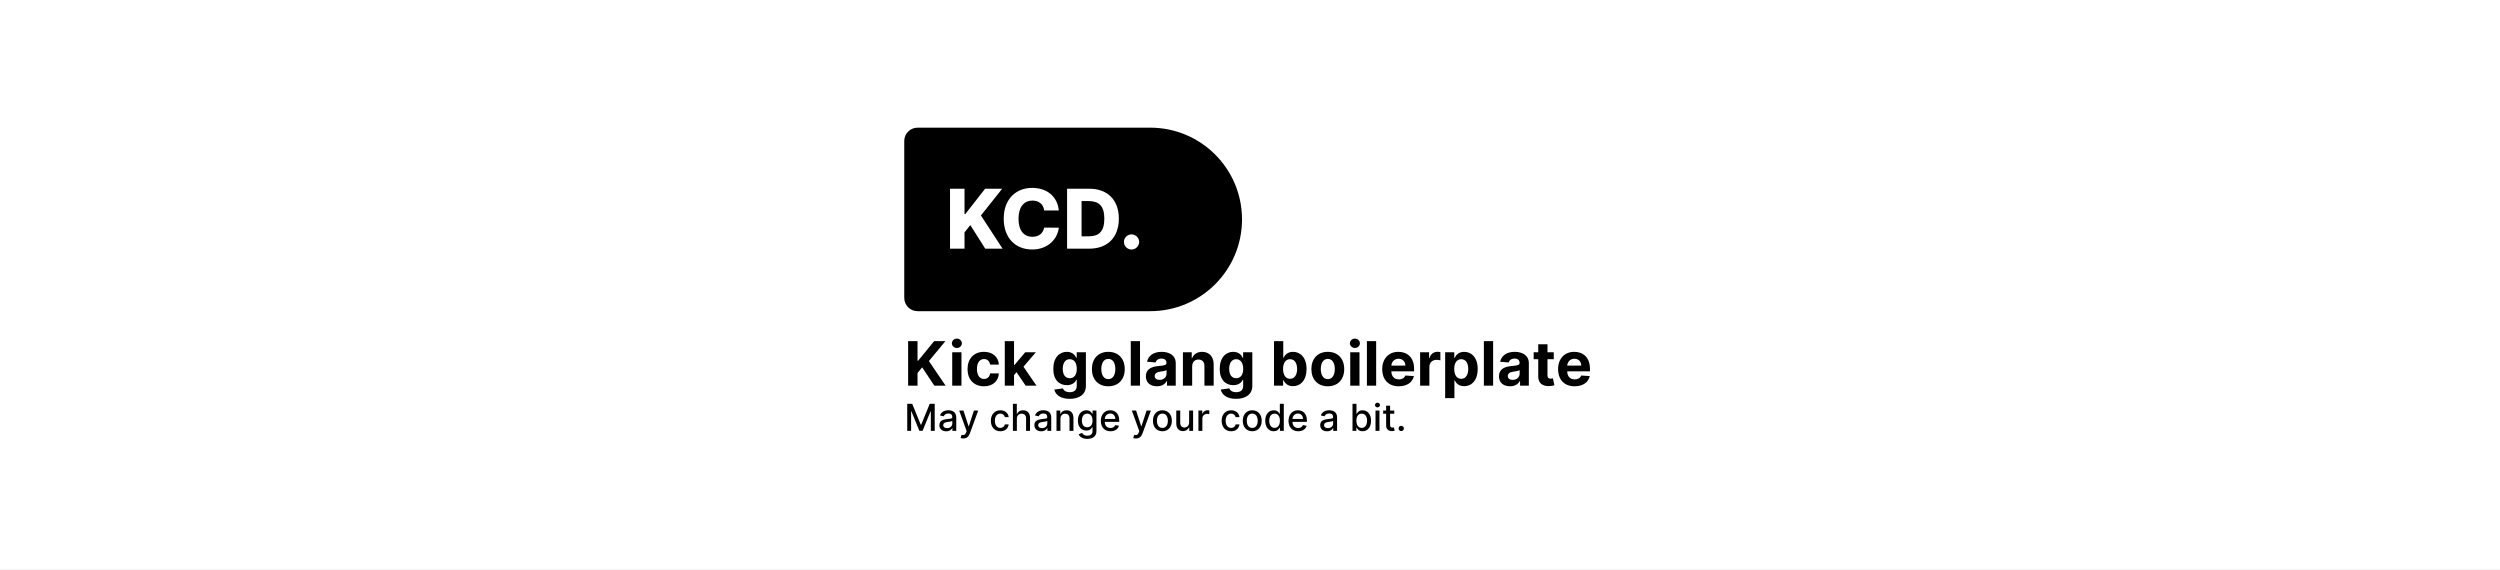
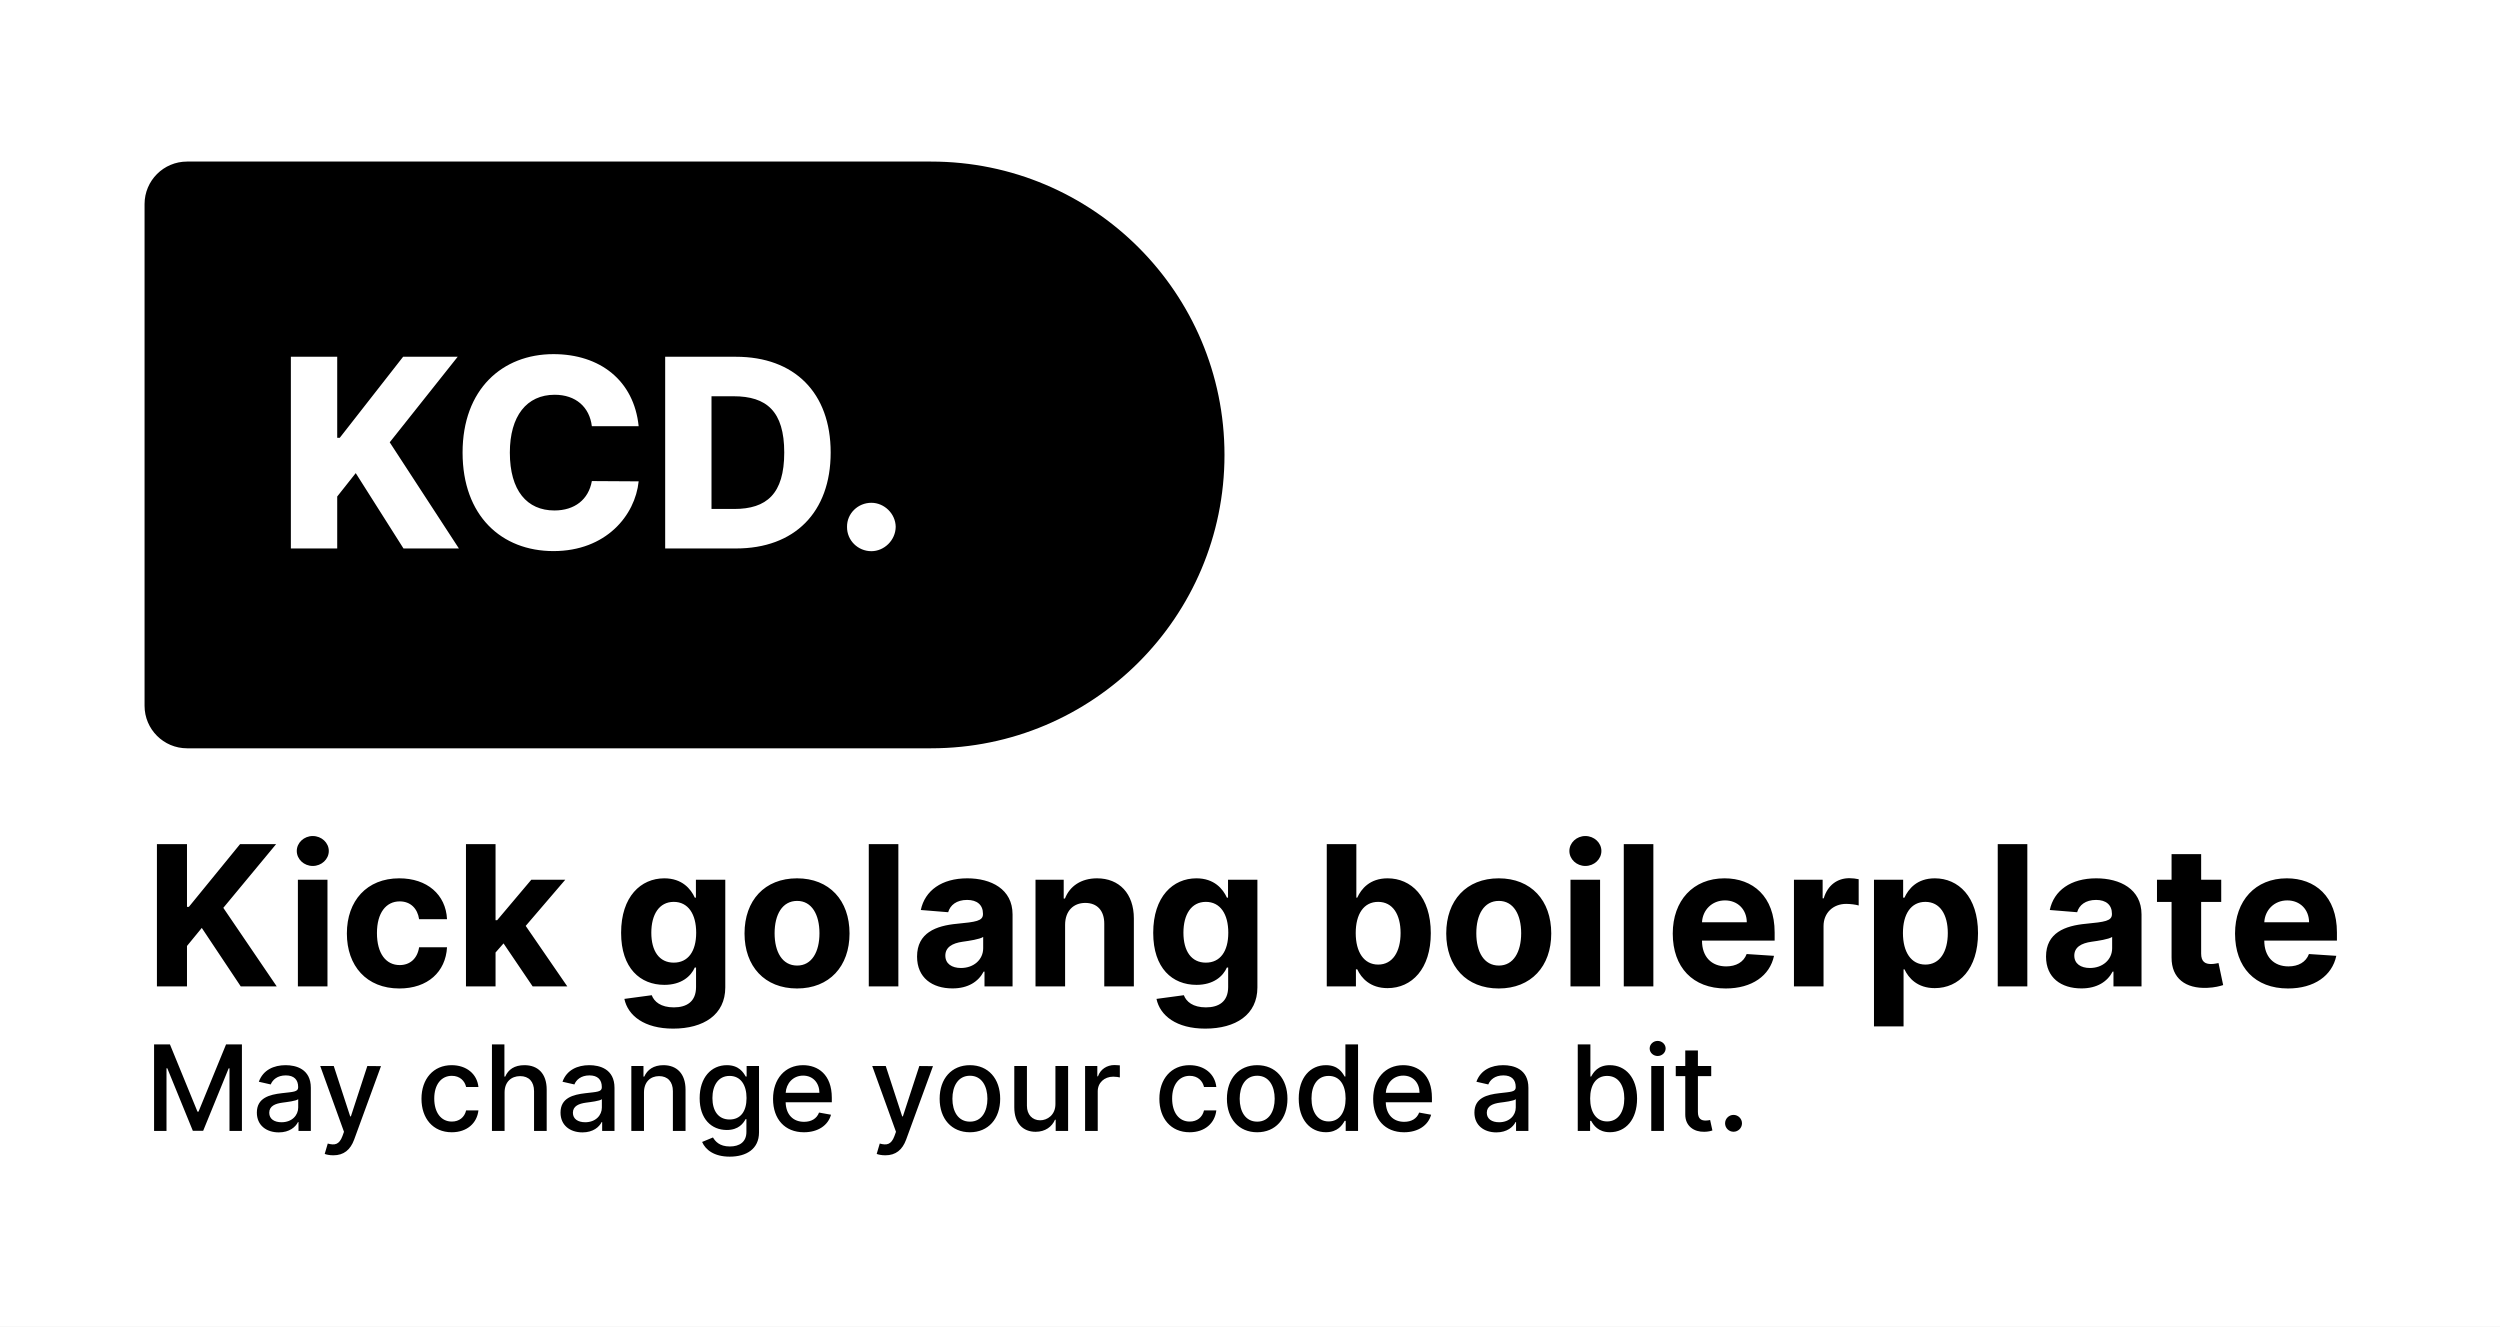
- <svg xmlns="http://www.w3.org/2000/svg" width="940" height="214" viewBox="0 0 940 214" fill="none">
-   <rect width="940" height="214" fill="white" />
-   <path d="M340 53C340 50.239 342.239 48 345 48H432.5C451.554 48 467 63.446 467 82.5V82.5C467 101.554 451.554 117 432.5 117H345C342.239 117 340 114.761 340 112V53Z" fill="black" />
-   <path d="M357.206 93.5H362.656V87.39L364.835 84.638L370.45 93.5H376.967L368.831 81.016L376.824 70.954H370.406L362.953 80.488H362.656V70.954H357.206V93.5ZM398.106 79.123C397.555 73.729 393.537 70.646 388.088 70.646C382.077 70.646 377.399 74.775 377.399 82.227C377.399 89.647 381.967 93.808 388.088 93.808C394.275 93.808 397.698 89.603 398.106 85.607L392.601 85.574C392.216 87.743 390.587 89.031 388.198 89.031C384.984 89.031 382.958 86.708 382.958 82.227C382.958 77.923 384.94 75.424 388.231 75.424C390.708 75.424 392.326 76.866 392.601 79.123H398.106ZM409.557 93.5C416.427 93.5 420.687 89.262 420.687 82.216C420.687 75.182 416.427 70.954 409.546 70.954H401.224V93.5H409.557ZM406.673 88.854V75.6H409.271C413.146 75.6 415.227 77.362 415.227 82.216C415.227 87.093 413.146 88.854 409.348 88.854H406.673ZM425.473 93.819C426.981 93.819 428.313 92.542 428.335 90.957C428.313 89.394 426.981 88.128 425.473 88.128C423.888 88.128 422.589 89.394 422.611 90.957C422.589 92.542 423.888 93.819 425.473 93.819Z" fill="white" />
-   <path d="M341.454 145H344.99V140.246L346.73 138.123L351.312 145H355.543L349.262 135.762L355.469 128.273H351.23L345.211 135.648H344.99V128.273H341.454V145ZM358.032 145H361.511V132.455H358.032V145ZM359.78 130.837C360.817 130.837 361.667 130.045 361.667 129.073C361.667 128.109 360.817 127.317 359.78 127.317C358.751 127.317 357.901 128.109 357.901 129.073C357.901 130.045 358.751 130.837 359.78 130.837ZM369.967 145.245C373.308 145.245 375.407 143.285 375.57 140.402H372.287C372.082 141.741 371.2 142.493 370.008 142.493C368.382 142.493 367.329 141.129 367.329 138.727C367.329 136.359 368.391 135.003 370.008 135.003C371.282 135.003 372.099 135.844 372.287 137.094H375.57C375.423 134.194 373.226 132.291 369.951 132.291C366.145 132.291 363.792 134.929 363.792 138.776C363.792 142.591 366.104 145.245 369.967 145.245ZM377.798 145H381.277V141.014L382.216 139.944L385.639 145H389.714L384.822 137.886L389.477 132.455H385.483L381.465 137.216H381.277V128.273H377.798V145ZM402.16 149.966C405.745 149.966 408.294 148.332 408.294 145.123V132.455H404.839V134.562H404.708C404.242 133.541 403.221 132.291 401.122 132.291C398.37 132.291 396.042 134.431 396.042 138.703C396.042 142.876 398.305 144.82 401.131 144.82C403.132 144.82 404.251 143.816 404.708 142.778H404.855V145.074C404.855 146.797 403.752 147.467 402.241 147.467C400.706 147.467 399.93 146.797 399.644 146.037L396.426 146.47C396.843 148.447 398.778 149.966 402.16 149.966ZM402.233 142.207C400.526 142.207 399.595 140.851 399.595 138.686C399.595 136.555 400.51 135.06 402.233 135.06C403.924 135.06 404.871 136.489 404.871 138.686C404.871 140.9 403.907 142.207 402.233 142.207ZM416.731 145.245C420.537 145.245 422.905 142.64 422.905 138.776C422.905 134.888 420.537 132.291 416.731 132.291C412.925 132.291 410.556 134.888 410.556 138.776C410.556 142.64 412.925 145.245 416.731 145.245ZM416.747 142.55C414.991 142.55 414.093 140.941 414.093 138.752C414.093 136.563 414.991 134.946 416.747 134.946C418.47 134.946 419.369 136.563 419.369 138.752C419.369 140.941 418.47 142.55 416.747 142.55ZM428.647 128.273H425.168V145H428.647V128.273ZM435.012 145.237C436.866 145.237 438.066 144.428 438.679 143.26H438.777V145H442.077V136.538C442.077 133.549 439.545 132.291 436.752 132.291C433.746 132.291 431.769 133.729 431.287 136.016L434.505 136.277C434.742 135.444 435.486 134.831 436.735 134.831C437.919 134.831 438.597 135.428 438.597 136.457V136.506C438.597 137.314 437.74 137.42 435.559 137.633C433.076 137.862 430.846 138.695 430.846 141.496C430.846 143.979 432.619 145.237 435.012 145.237ZM436.008 142.836C434.938 142.836 434.171 142.337 434.171 141.382C434.171 140.402 434.979 139.92 436.204 139.748C436.964 139.642 438.205 139.462 438.622 139.185V140.516C438.622 141.831 437.536 142.836 436.008 142.836ZM448.256 137.747C448.264 136.13 449.228 135.183 450.632 135.183C452.029 135.183 452.87 136.097 452.862 137.633V145H456.342V137.012C456.342 134.088 454.626 132.291 452.013 132.291C450.15 132.291 448.803 133.206 448.239 134.668H448.092V132.455H444.776V145H448.256V137.747ZM464.736 149.966C468.321 149.966 470.87 148.332 470.87 145.123V132.455H467.415V134.562H467.284C466.819 133.541 465.798 132.291 463.699 132.291C460.946 132.291 458.618 134.431 458.618 138.703C458.618 142.876 460.881 144.82 463.707 144.82C465.708 144.82 466.827 143.816 467.284 142.778H467.431V145.074C467.431 146.797 466.328 147.467 464.817 147.467C463.282 147.467 462.506 146.797 462.22 146.037L459.002 146.47C459.419 148.447 461.354 149.966 464.736 149.966ZM464.809 142.207C463.102 142.207 462.171 140.851 462.171 138.686C462.171 136.555 463.086 135.06 464.809 135.06C466.5 135.06 467.447 136.489 467.447 138.686C467.447 140.9 466.484 142.207 464.809 142.207ZM479.027 145H482.457V142.991H482.613C483.095 144.036 484.148 145.204 486.174 145.204C489.032 145.204 491.262 142.942 491.262 138.744C491.262 134.431 488.934 132.291 486.182 132.291C484.083 132.291 483.078 133.541 482.613 134.562H482.506V128.273H479.027V145ZM482.433 138.727C482.433 136.489 483.38 135.06 485.071 135.06C486.794 135.06 487.709 136.555 487.709 138.727C487.709 140.916 486.778 142.435 485.071 142.435C483.397 142.435 482.433 140.965 482.433 138.727ZM499.252 145.245C503.058 145.245 505.427 142.64 505.427 138.776C505.427 134.888 503.058 132.291 499.252 132.291C495.446 132.291 493.077 134.888 493.077 138.776C493.077 142.64 495.446 145.245 499.252 145.245ZM499.268 142.55C497.512 142.55 496.614 140.941 496.614 138.752C496.614 136.563 497.512 134.946 499.268 134.946C500.992 134.946 501.89 136.563 501.89 138.752C501.89 140.941 500.992 142.55 499.268 142.55ZM507.689 145H511.169V132.455H507.689V145ZM509.437 130.837C510.474 130.837 511.324 130.045 511.324 129.073C511.324 128.109 510.474 127.317 509.437 127.317C508.408 127.317 507.559 128.109 507.559 129.073C507.559 130.045 508.408 130.837 509.437 130.837ZM517.435 128.273H513.956V145H517.435V128.273ZM525.94 145.245C529.044 145.245 531.134 143.734 531.624 141.406L528.406 141.194C528.055 142.15 527.157 142.648 525.997 142.648C524.257 142.648 523.155 141.496 523.155 139.626V139.618H531.698V138.662C531.698 134.398 529.117 132.291 525.801 132.291C522.109 132.291 519.716 134.913 519.716 138.784C519.716 142.762 522.077 145.245 525.94 145.245ZM523.155 137.461C523.228 136.032 524.314 134.888 525.858 134.888C527.369 134.888 528.415 135.967 528.423 137.461H523.155ZM533.969 145H537.448V137.902C537.448 136.359 538.575 135.297 540.111 135.297C540.593 135.297 541.254 135.379 541.581 135.485V132.397C541.27 132.324 540.838 132.275 540.486 132.275C539.081 132.275 537.93 133.092 537.472 134.643H537.342V132.455H533.969V145ZM543.38 149.705H546.859V142.991H546.965C547.447 144.036 548.501 145.204 550.526 145.204C553.385 145.204 555.615 142.942 555.615 138.744C555.615 134.431 553.287 132.291 550.535 132.291C548.435 132.291 547.431 133.541 546.965 134.562H546.81V132.455H543.38V149.705ZM546.786 138.727C546.786 136.489 547.733 135.06 549.424 135.06C551.147 135.06 552.062 136.555 552.062 138.727C552.062 140.916 551.131 142.435 549.424 142.435C547.749 142.435 546.786 140.965 546.786 138.727ZM561.414 128.273H557.934V145H561.414V128.273ZM567.778 145.237C569.632 145.237 570.833 144.428 571.446 143.26H571.544V145H574.843V136.538C574.843 133.549 572.311 132.291 569.518 132.291C566.512 132.291 564.536 133.729 564.054 136.016L567.272 136.277C567.509 135.444 568.252 134.831 569.502 134.831C570.686 134.831 571.364 135.428 571.364 136.457V136.506C571.364 137.314 570.506 137.42 568.326 137.633C565.843 137.862 563.613 138.695 563.613 141.496C563.613 143.979 565.385 145.237 567.778 145.237ZM568.775 142.836C567.705 142.836 566.937 142.337 566.937 141.382C566.937 140.402 567.746 139.92 568.971 139.748C569.73 139.642 570.972 139.462 571.388 139.185V140.516C571.388 141.831 570.302 142.836 568.775 142.836ZM584.216 132.455H581.855V129.449H578.376V132.455H576.661V135.068H578.376V141.602C578.36 144.061 580.034 145.278 582.558 145.172C583.456 145.139 584.093 144.959 584.444 144.845L583.897 142.256C583.726 142.288 583.358 142.37 583.031 142.37C582.337 142.37 581.855 142.109 581.855 141.145V135.068H584.216V132.455ZM592.065 145.245C595.169 145.245 597.259 143.734 597.749 141.406L594.531 141.194C594.18 142.15 593.282 142.648 592.122 142.648C590.382 142.648 589.28 141.496 589.28 139.626V139.618H597.823V138.662C597.823 134.398 595.242 132.291 591.926 132.291C588.234 132.291 585.841 134.913 585.841 138.784C585.841 142.762 588.202 145.245 592.065 145.245ZM589.28 137.461C589.353 136.032 590.439 134.888 591.983 134.888C593.494 134.888 594.54 135.967 594.548 137.461H589.28ZM341.119 151.818V162H342.58V154.627H342.675L345.678 161.985H346.891L349.893 154.632H349.988V162H351.45V151.818H349.585L346.344 159.733H346.224L342.983 151.818H341.119ZM355.786 162.169C357.049 162.169 357.76 161.528 358.043 160.956H358.103V162H359.555V156.929C359.555 154.707 357.805 154.264 356.591 154.264C355.209 154.264 353.937 154.821 353.439 156.213L354.836 156.531C355.055 155.989 355.612 155.467 356.611 155.467C357.571 155.467 358.063 155.969 358.063 156.835V156.869C358.063 157.411 357.506 157.401 356.134 157.56C354.687 157.729 353.206 158.107 353.206 159.842C353.206 161.344 354.334 162.169 355.786 162.169ZM356.109 160.976C355.269 160.976 354.662 160.598 354.662 159.862C354.662 159.067 355.368 158.783 356.229 158.669C356.711 158.604 357.854 158.475 358.068 158.261V159.246C358.068 160.151 357.347 160.976 356.109 160.976ZM362.201 164.864C363.429 164.864 364.204 164.222 364.647 163.019L367.804 154.379L366.198 154.364L364.264 160.29H364.184L362.25 154.364H360.659L363.453 162.099L363.27 162.607C362.892 163.621 362.36 163.705 361.544 163.482L361.186 164.7C361.365 164.779 361.753 164.864 362.201 164.864ZM376.126 162.154C377.931 162.154 379.099 161.07 379.263 159.584H377.816C377.627 160.409 376.986 160.896 376.136 160.896C374.878 160.896 374.068 159.847 374.068 158.182C374.068 156.546 374.893 155.517 376.136 155.517C377.081 155.517 377.657 156.114 377.816 156.83H379.263C379.104 155.288 377.846 154.264 376.111 154.264C373.958 154.264 372.566 155.885 372.566 158.217C372.566 160.518 373.909 162.154 376.126 162.154ZM382.339 157.466C382.339 156.248 383.11 155.552 384.169 155.552C385.193 155.552 385.805 156.203 385.805 157.322V162H387.291V157.143C387.291 155.239 386.247 154.264 384.676 154.264C383.488 154.264 382.772 154.781 382.414 155.607H382.319V151.818H380.853V162H382.339V157.466ZM391.497 162.169C392.76 162.169 393.471 161.528 393.754 160.956H393.814V162H395.265V156.929C395.265 154.707 393.515 154.264 392.302 154.264C390.92 154.264 389.648 154.821 389.15 156.213L390.547 156.531C390.766 155.989 391.323 155.467 392.322 155.467C393.282 155.467 393.774 155.969 393.774 156.835V156.869C393.774 157.411 393.217 157.401 391.845 157.56C390.398 157.729 388.917 158.107 388.917 159.842C388.917 161.344 390.045 162.169 391.497 162.169ZM391.82 160.976C390.98 160.976 390.373 160.598 390.373 159.862C390.373 159.067 391.079 158.783 391.939 158.669C392.422 158.604 393.565 158.475 393.779 158.261V159.246C393.779 160.151 393.058 160.976 391.82 160.976ZM398.732 157.466C398.732 156.248 399.478 155.552 400.512 155.552C401.521 155.552 402.132 156.213 402.132 157.322V162H403.619V157.143C403.619 155.254 402.58 154.264 401.019 154.264C399.87 154.264 399.12 154.796 398.767 155.607H398.672V154.364H397.245V162H398.732V157.466ZM408.814 165.023C410.758 165.023 412.26 164.133 412.26 162.169V154.364H410.803V155.602H410.694C410.43 155.129 409.903 154.264 408.481 154.264C406.637 154.264 405.279 155.721 405.279 158.152C405.279 160.588 406.667 161.886 408.471 161.886C409.873 161.886 410.415 161.095 410.684 160.608H410.778V162.109C410.778 163.308 409.958 163.825 408.829 163.825C407.591 163.825 407.109 163.203 406.846 162.766L405.568 163.293C405.971 164.227 406.99 165.023 408.814 165.023ZM408.799 160.653C407.472 160.653 406.781 159.634 406.781 158.132C406.781 156.665 407.457 155.527 408.799 155.527C410.097 155.527 410.793 156.586 410.793 158.132C410.793 159.708 410.082 160.653 408.799 160.653ZM417.544 162.154C419.21 162.154 420.388 161.334 420.726 160.091L419.319 159.837C419.051 160.558 418.404 160.926 417.559 160.926C416.287 160.926 415.431 160.101 415.392 158.629H420.821V158.102C420.821 155.343 419.17 154.264 417.44 154.264C415.312 154.264 413.91 155.885 413.91 158.232C413.91 160.603 415.292 162.154 417.544 162.154ZM415.397 157.516C415.456 156.432 416.242 155.492 417.45 155.492C418.603 155.492 419.359 156.347 419.364 157.516H415.397ZM427.115 164.864C428.343 164.864 429.118 164.222 429.561 163.019L432.718 154.379L431.112 154.364L429.178 160.29H429.098L427.164 154.364H425.574L428.368 162.099L428.184 162.607C427.806 163.621 427.274 163.705 426.458 163.482L426.1 164.7C426.279 164.779 426.667 164.864 427.115 164.864ZM437.062 162.154C439.214 162.154 440.621 160.578 440.621 158.217C440.621 155.84 439.214 154.264 437.062 154.264C434.909 154.264 433.502 155.84 433.502 158.217C433.502 160.578 434.909 162.154 437.062 162.154ZM437.067 160.906C435.66 160.906 435.003 159.678 435.003 158.212C435.003 156.75 435.66 155.507 437.067 155.507C438.464 155.507 439.12 156.75 439.12 158.212C439.12 159.678 438.464 160.906 437.067 160.906ZM447.118 158.833C447.123 160.131 446.158 160.747 445.323 160.747C444.403 160.747 443.767 160.081 443.767 159.042V154.364H442.281V159.221C442.281 161.115 443.32 162.099 444.786 162.099C445.935 162.099 446.715 161.493 447.068 160.678H447.148V162H448.609V154.364H447.118V158.833ZM450.607 162H452.093V157.337C452.093 156.337 452.864 155.616 453.918 155.616C454.226 155.616 454.574 155.671 454.693 155.706V154.284C454.544 154.264 454.251 154.249 454.062 154.249C453.167 154.249 452.401 154.756 452.123 155.577H452.044V154.364H450.607V162ZM462.901 162.154C464.706 162.154 465.874 161.07 466.039 159.584H464.592C464.403 160.409 463.762 160.896 462.911 160.896C461.654 160.896 460.843 159.847 460.843 158.182C460.843 156.546 461.669 155.517 462.911 155.517C463.856 155.517 464.433 156.114 464.592 156.83H466.039C465.879 155.288 464.622 154.264 462.887 154.264C460.734 154.264 459.342 155.885 459.342 158.217C459.342 160.518 460.684 162.154 462.901 162.154ZM470.845 162.154C472.998 162.154 474.404 160.578 474.404 158.217C474.404 155.84 472.998 154.264 470.845 154.264C468.692 154.264 467.285 155.84 467.285 158.217C467.285 160.578 468.692 162.154 470.845 162.154ZM470.85 160.906C469.443 160.906 468.787 159.678 468.787 158.212C468.787 156.75 469.443 155.507 470.85 155.507C472.247 155.507 472.903 156.75 472.903 158.212C472.903 159.678 472.247 160.906 470.85 160.906ZM478.922 162.149C480.314 162.149 480.861 161.299 481.13 160.812H481.254V162H482.706V151.818H481.219V155.602H481.13C480.861 155.129 480.354 154.264 478.932 154.264C477.088 154.264 475.731 155.721 475.731 158.197C475.731 160.668 477.068 162.149 478.922 162.149ZM479.251 160.881C477.923 160.881 477.232 159.713 477.232 158.182C477.232 156.665 477.908 155.527 479.251 155.527C480.548 155.527 481.244 156.586 481.244 158.182C481.244 159.788 480.533 160.881 479.251 160.881ZM488.119 162.154C489.784 162.154 490.962 161.334 491.3 160.091L489.893 159.837C489.625 160.558 488.979 160.926 488.134 160.926C486.861 160.926 486.006 160.101 485.966 158.629H491.395V158.102C491.395 155.343 489.744 154.264 488.014 154.264C485.886 154.264 484.484 155.885 484.484 158.232C484.484 160.603 485.866 162.154 488.119 162.154ZM485.971 157.516C486.031 156.432 486.816 155.492 488.024 155.492C489.178 155.492 489.933 156.347 489.938 157.516H485.971ZM498.972 162.169C500.234 162.169 500.945 161.528 501.229 160.956H501.288V162H502.74V156.929C502.74 154.707 500.99 154.264 499.777 154.264C498.395 154.264 497.122 154.821 496.625 156.213L498.022 156.531C498.241 155.989 498.798 155.467 499.797 155.467C500.756 155.467 501.249 155.969 501.249 156.835V156.869C501.249 157.411 500.692 157.401 499.32 157.56C497.873 157.729 496.391 158.107 496.391 159.842C496.391 161.344 497.52 162.169 498.972 162.169ZM499.295 160.976C498.455 160.976 497.848 160.598 497.848 159.862C497.848 159.067 498.554 158.783 499.414 158.669C499.896 158.604 501.04 158.475 501.254 158.261V159.246C501.254 160.151 500.533 160.976 499.295 160.976ZM508.544 162H509.996V160.812H510.12C510.389 161.299 510.936 162.149 512.328 162.149C514.177 162.149 515.52 160.668 515.52 158.197C515.52 155.721 514.157 154.264 512.313 154.264C510.896 154.264 510.384 155.129 510.12 155.602H510.031V151.818H508.544V162ZM510.001 158.182C510.001 156.586 510.697 155.527 511.995 155.527C513.342 155.527 514.018 156.665 514.018 158.182C514.018 159.713 513.322 160.881 511.995 160.881C510.717 160.881 510.001 159.788 510.001 158.182ZM517.189 162H518.675V154.364H517.189V162ZM517.939 153.185C518.452 153.185 518.879 152.788 518.879 152.3C518.879 151.813 518.452 151.411 517.939 151.411C517.422 151.411 517 151.813 517 152.3C517 152.788 517.422 153.185 517.939 153.185ZM524.24 154.364H522.674V152.534H521.187V154.364H520.069V155.557H521.187V160.066C521.182 161.453 522.241 162.124 523.414 162.099C523.887 162.094 524.205 162.005 524.379 161.94L524.11 160.712C524.011 160.732 523.827 160.777 523.588 160.777C523.106 160.777 522.674 160.618 522.674 159.758V155.557H524.24V154.364ZM526.863 162.094C527.405 162.094 527.858 161.652 527.858 161.1C527.858 160.558 527.405 160.111 526.863 160.111C526.317 160.111 525.869 160.558 525.869 161.1C525.869 161.652 526.317 162.094 526.863 162.094Z" fill="black" />
+ <svg xmlns="http://www.w3.org/2000/svg" width="294" height="156" viewBox="0 0 294 156" fill="none">
+   <rect width="294" height="156" fill="white" />
+   <path d="M17 24C17 21.239 19.239 19 22 19H109.5C128.554 19 144 34.446 144 53.5V53.5C144 72.554 128.554 88 109.5 88H22C19.239 88 17 85.761 17 83V24Z" fill="black" />
+   <path d="M34.206 64.5H39.656V58.39L41.835 55.638L47.45 64.5H53.967L45.831 52.016L53.824 41.955H47.406L39.953 51.488H39.656V41.955H34.206V64.5ZM75.106 50.123C74.555 44.729 70.537 41.646 65.088 41.646C59.077 41.646 54.399 45.775 54.399 53.227C54.399 60.647 58.967 64.808 65.088 64.808C71.275 64.808 74.698 60.603 75.106 56.607L69.602 56.574C69.216 58.742 67.587 60.031 65.198 60.031C61.984 60.031 59.958 57.708 59.958 53.227C59.958 48.923 61.94 46.424 65.231 46.424C67.708 46.424 69.326 47.866 69.602 50.123H75.106ZM86.557 64.5C93.427 64.5 97.687 60.262 97.687 53.216C97.687 46.182 93.427 41.955 86.546 41.955H78.224V64.5H86.557ZM83.673 59.854V46.6H86.271C90.146 46.6 92.227 48.361 92.227 53.216C92.227 58.093 90.146 59.854 86.348 59.854H83.673ZM102.473 64.819C103.981 64.819 105.313 63.542 105.335 61.957C105.313 60.394 103.981 59.128 102.473 59.128C100.888 59.128 99.589 60.394 99.611 61.957C99.589 63.542 100.888 64.819 102.473 64.819Z" fill="white" />
+   <path d="M18.454 116H21.99V111.246L23.73 109.123L28.312 116H32.543L26.262 106.762L32.469 99.273H28.23L22.211 106.648H21.99V99.273H18.454V116ZM35.032 116H38.511V103.455H35.032V116ZM36.78 101.837C37.817 101.837 38.667 101.045 38.667 100.073C38.667 99.109 37.817 98.317 36.78 98.317C35.751 98.317 34.901 99.109 34.901 100.073C34.901 101.045 35.751 101.837 36.78 101.837ZM46.967 116.245C50.307 116.245 52.407 114.285 52.57 111.402H49.287C49.082 112.741 48.2 113.493 47.008 113.493C45.383 113.493 44.329 112.129 44.329 109.727C44.329 107.359 45.391 106.003 47.008 106.003C48.282 106.003 49.099 106.844 49.287 108.094H52.57C52.423 105.194 50.226 103.291 46.951 103.291C43.145 103.291 40.792 105.929 40.792 109.776C40.792 113.591 43.104 116.245 46.967 116.245ZM54.798 116H58.277V112.014L59.216 110.944L62.639 116H66.714L61.822 108.886L66.477 103.455H62.483L58.465 108.216H58.277V99.273H54.798V116ZM79.16 120.966C82.745 120.966 85.293 119.332 85.293 116.123V103.455H81.839V105.562H81.708C81.242 104.541 80.221 103.291 78.122 103.291C75.37 103.291 73.042 105.431 73.042 109.703C73.042 113.876 75.305 115.82 78.13 115.82C80.132 115.82 81.251 114.816 81.708 113.778H81.855V116.074C81.855 117.797 80.752 118.467 79.241 118.467C77.706 118.467 76.93 117.797 76.644 117.037L73.426 117.47C73.843 119.447 75.778 120.966 79.16 120.966ZM79.233 113.207C77.526 113.207 76.595 111.851 76.595 109.686C76.595 107.555 77.51 106.06 79.233 106.06C80.924 106.06 81.871 107.489 81.871 109.686C81.871 111.9 80.907 113.207 79.233 113.207ZM93.731 116.245C97.537 116.245 99.905 113.64 99.905 109.776C99.905 105.888 97.537 103.291 93.731 103.291C89.924 103.291 87.556 105.888 87.556 109.776C87.556 113.64 89.924 116.245 93.731 116.245ZM93.747 113.55C91.991 113.55 91.093 111.941 91.093 109.752C91.093 107.563 91.991 105.946 93.747 105.946C95.47 105.946 96.369 107.563 96.369 109.752C96.369 111.941 95.47 113.55 93.747 113.55ZM105.647 99.273H102.168V116H105.647V99.273ZM112.012 116.237C113.866 116.237 115.066 115.428 115.679 114.26H115.777V116H119.077V107.538C119.077 104.549 116.545 103.291 113.752 103.291C110.746 103.291 108.769 104.729 108.287 107.016L111.505 107.277C111.742 106.444 112.486 105.831 113.735 105.831C114.919 105.831 115.597 106.428 115.597 107.457V107.506C115.597 108.314 114.74 108.42 112.559 108.633C110.076 108.862 107.846 109.695 107.846 112.496C107.846 114.979 109.619 116.237 112.012 116.237ZM113.008 113.836C111.938 113.836 111.171 113.337 111.171 112.382C111.171 111.402 111.979 110.92 113.204 110.748C113.964 110.642 115.205 110.462 115.622 110.185V111.516C115.622 112.831 114.536 113.836 113.008 113.836ZM125.256 108.747C125.264 107.13 126.228 106.183 127.632 106.183C129.029 106.183 129.87 107.097 129.862 108.633V116H133.342V108.012C133.342 105.088 131.626 103.291 129.013 103.291C127.15 103.291 125.803 104.206 125.239 105.668H125.092V103.455H121.776V116H125.256V108.747ZM141.736 120.966C145.321 120.966 147.87 119.332 147.87 116.123V103.455H144.415V105.562H144.284C143.819 104.541 142.798 103.291 140.699 103.291C137.946 103.291 135.618 105.431 135.618 109.703C135.618 113.876 137.881 115.82 140.707 115.82C142.708 115.82 143.827 114.816 144.284 113.778H144.431V116.074C144.431 117.797 143.328 118.467 141.817 118.467C140.282 118.467 139.506 117.797 139.22 117.037L136.002 117.47C136.419 119.447 138.354 120.966 141.736 120.966ZM141.809 113.207C140.102 113.207 139.171 111.851 139.171 109.686C139.171 107.555 140.086 106.06 141.809 106.06C143.5 106.06 144.447 107.489 144.447 109.686C144.447 111.9 143.484 113.207 141.809 113.207ZM156.027 116H159.457V113.991H159.613C160.095 115.036 161.148 116.204 163.174 116.204C166.032 116.204 168.262 113.942 168.262 109.744C168.262 105.431 165.934 103.291 163.182 103.291C161.083 103.291 160.078 104.541 159.613 105.562H159.506V99.273H156.027V116ZM159.433 109.727C159.433 107.489 160.38 106.06 162.071 106.06C163.794 106.06 164.709 107.555 164.709 109.727C164.709 111.916 163.778 113.435 162.071 113.435C160.397 113.435 159.433 111.965 159.433 109.727ZM176.252 116.245C180.058 116.245 182.427 113.64 182.427 109.776C182.427 105.888 180.058 103.291 176.252 103.291C172.446 103.291 170.077 105.888 170.077 109.776C170.077 113.64 172.446 116.245 176.252 116.245ZM176.268 113.55C174.512 113.55 173.614 111.941 173.614 109.752C173.614 107.563 174.512 105.946 176.268 105.946C177.992 105.946 178.89 107.563 178.89 109.752C178.89 111.941 177.992 113.55 176.268 113.55ZM184.689 116H188.169V103.455H184.689V116ZM186.437 101.837C187.474 101.837 188.324 101.045 188.324 100.073C188.324 99.109 187.474 98.317 186.437 98.317C185.408 98.317 184.559 99.109 184.559 100.073C184.559 101.045 185.408 101.837 186.437 101.837ZM194.435 99.273H190.956V116H194.435V99.273ZM202.94 116.245C206.044 116.245 208.134 114.734 208.624 112.406L205.406 112.194C205.055 113.15 204.157 113.648 202.997 113.648C201.257 113.648 200.155 112.496 200.155 110.626V110.618H208.698V109.662C208.698 105.398 206.117 103.291 202.801 103.291C199.109 103.291 196.716 105.913 196.716 109.784C196.716 113.762 199.077 116.245 202.94 116.245ZM200.155 108.461C200.228 107.032 201.314 105.888 202.858 105.888C204.369 105.888 205.415 106.967 205.423 108.461H200.155ZM210.969 116H214.448V108.902C214.448 107.359 215.575 106.297 217.111 106.297C217.593 106.297 218.254 106.379 218.581 106.485V103.397C218.27 103.324 217.838 103.275 217.486 103.275C216.081 103.275 214.93 104.092 214.472 105.643H214.342V103.455H210.969V116ZM220.38 120.705H223.859V113.991H223.965C224.447 115.036 225.501 116.204 227.526 116.204C230.385 116.204 232.615 113.942 232.615 109.744C232.615 105.431 230.287 103.291 227.535 103.291C225.435 103.291 224.431 104.541 223.965 105.562H223.81V103.455H220.38V120.705ZM223.786 109.727C223.786 107.489 224.733 106.06 226.424 106.06C228.147 106.06 229.062 107.555 229.062 109.727C229.062 111.916 228.131 113.435 226.424 113.435C224.749 113.435 223.786 111.965 223.786 109.727ZM238.414 99.273H234.934V116H238.414V99.273ZM244.778 116.237C246.632 116.237 247.833 115.428 248.446 114.26H248.544V116H251.843V107.538C251.843 104.549 249.311 103.291 246.518 103.291C243.512 103.291 241.536 104.729 241.054 107.016L244.272 107.277C244.509 106.444 245.252 105.831 246.502 105.831C247.686 105.831 248.364 106.428 248.364 107.457V107.506C248.364 108.314 247.506 108.42 245.326 108.633C242.843 108.862 240.613 109.695 240.613 112.496C240.613 114.979 242.385 116.237 244.778 116.237ZM245.775 113.836C244.705 113.836 243.937 113.337 243.937 112.382C243.937 111.402 244.746 110.92 245.971 110.748C246.73 110.642 247.972 110.462 248.388 110.185V111.516C248.388 112.831 247.302 113.836 245.775 113.836ZM261.216 103.455H258.855V100.449H255.376V103.455H253.661V106.068H255.376V112.602C255.36 115.061 257.034 116.278 259.558 116.172C260.456 116.139 261.093 115.959 261.444 115.845L260.897 113.256C260.726 113.288 260.358 113.37 260.031 113.37C259.337 113.37 258.855 113.109 258.855 112.145V106.068H261.216V103.455ZM269.065 116.245C272.169 116.245 274.259 114.734 274.749 112.406L271.531 112.194C271.18 113.15 270.282 113.648 269.122 113.648C267.382 113.648 266.28 112.496 266.28 110.626V110.618H274.823V109.662C274.823 105.398 272.242 103.291 268.926 103.291C265.234 103.291 262.841 105.913 262.841 109.784C262.841 113.762 265.202 116.245 269.065 116.245ZM266.28 108.461C266.353 107.032 267.439 105.888 268.983 105.888C270.494 105.888 271.54 106.967 271.548 108.461H266.28ZM18.119 122.818V133H19.58V125.627H19.675L22.678 132.985H23.891L26.893 125.632H26.988V133H28.45V122.818H26.585L23.344 130.733H23.224L19.983 122.818H18.119ZM32.786 133.169C34.049 133.169 34.76 132.528 35.043 131.956H35.103V133H36.554V127.929C36.554 125.707 34.804 125.264 33.591 125.264C32.209 125.264 30.937 125.821 30.439 127.213L31.837 127.531C32.055 126.989 32.612 126.467 33.611 126.467C34.571 126.467 35.063 126.969 35.063 127.835V127.869C35.063 128.411 34.506 128.401 33.134 128.56C31.687 128.729 30.206 129.107 30.206 130.842C30.206 132.344 31.334 133.169 32.786 133.169ZM33.109 131.976C32.269 131.976 31.663 131.598 31.663 130.862C31.663 130.067 32.368 129.783 33.228 129.669C33.711 129.604 34.854 129.475 35.068 129.261V130.246C35.068 131.151 34.347 131.976 33.109 131.976ZM39.201 135.864C40.429 135.864 41.204 135.222 41.647 134.019L44.804 125.379L43.198 125.364L41.264 131.29H41.184L39.25 125.364H37.659L40.453 133.099L40.27 133.607C39.892 134.621 39.36 134.705 38.544 134.482L38.186 135.7C38.365 135.779 38.753 135.864 39.201 135.864ZM53.126 133.154C54.931 133.154 56.099 132.07 56.263 130.584H54.816C54.627 131.409 53.986 131.896 53.136 131.896C51.878 131.896 51.068 130.847 51.068 129.182C51.068 127.546 51.893 126.517 53.136 126.517C54.081 126.517 54.657 127.114 54.816 127.83H56.263C56.104 126.288 54.846 125.264 53.111 125.264C50.959 125.264 49.566 126.885 49.566 129.217C49.566 131.518 50.909 133.154 53.126 133.154ZM59.339 128.466C59.339 127.248 60.11 126.552 61.169 126.552C62.193 126.552 62.804 127.203 62.804 128.322V133H64.291V128.143C64.291 126.239 63.247 125.264 61.676 125.264C60.488 125.264 59.772 125.781 59.414 126.607H59.319V122.818H57.853V133H59.339V128.466ZM68.497 133.169C69.76 133.169 70.471 132.528 70.754 131.956H70.814V133H72.265V127.929C72.265 125.707 70.515 125.264 69.302 125.264C67.92 125.264 66.647 125.821 66.15 127.213L67.547 127.531C67.766 126.989 68.323 126.467 69.322 126.467C70.282 126.467 70.774 126.969 70.774 127.835V127.869C70.774 128.411 70.217 128.401 68.845 128.56C67.398 128.729 65.917 129.107 65.917 130.842C65.917 132.344 67.045 133.169 68.497 133.169ZM68.82 131.976C67.98 131.976 67.373 131.598 67.373 130.862C67.373 130.067 68.079 129.783 68.939 129.669C69.422 129.604 70.565 129.475 70.779 129.261V130.246C70.779 131.151 70.058 131.976 68.82 131.976ZM75.732 128.466C75.732 127.248 76.478 126.552 77.512 126.552C78.521 126.552 79.132 127.213 79.132 128.322V133H80.619V128.143C80.619 126.254 79.58 125.264 78.019 125.264C76.87 125.264 76.12 125.796 75.767 126.607H75.672V125.364H74.245V133H75.732V128.466ZM85.814 136.023C87.758 136.023 89.26 135.133 89.26 133.169V125.364H87.803V126.602H87.694C87.43 126.129 86.903 125.264 85.481 125.264C83.637 125.264 82.279 126.721 82.279 129.152C82.279 131.588 83.666 132.886 85.471 132.886C86.873 132.886 87.415 132.095 87.684 131.608H87.778V133.109C87.778 134.308 86.958 134.825 85.829 134.825C84.591 134.825 84.109 134.203 83.846 133.766L82.568 134.293C82.971 135.227 83.99 136.023 85.814 136.023ZM85.799 131.653C84.472 131.653 83.781 130.634 83.781 129.132C83.781 127.665 84.457 126.527 85.799 126.527C87.097 126.527 87.793 127.586 87.793 129.132C87.793 130.708 87.082 131.653 85.799 131.653ZM94.544 133.154C96.21 133.154 97.388 132.334 97.726 131.091L96.319 130.837C96.051 131.558 95.404 131.926 94.559 131.926C93.287 131.926 92.431 131.101 92.392 129.629H97.821V129.102C97.821 126.343 96.17 125.264 94.44 125.264C92.312 125.264 90.91 126.885 90.91 129.232C90.91 131.603 92.292 133.154 94.544 133.154ZM92.397 128.516C92.456 127.432 93.242 126.492 94.45 126.492C95.603 126.492 96.359 127.347 96.364 128.516H92.397ZM104.115 135.864C105.343 135.864 106.118 135.222 106.561 134.019L109.718 125.379L108.112 125.364L106.178 131.29H106.098L104.164 125.364H102.574L105.368 133.099L105.184 133.607C104.806 134.621 104.274 134.705 103.458 134.482L103.1 135.7C103.279 135.779 103.667 135.864 104.115 135.864ZM114.062 133.154C116.214 133.154 117.621 131.578 117.621 129.217C117.621 126.84 116.214 125.264 114.062 125.264C111.909 125.264 110.502 126.84 110.502 129.217C110.502 131.578 111.909 133.154 114.062 133.154ZM114.067 131.906C112.66 131.906 112.003 130.678 112.003 129.212C112.003 127.75 112.66 126.507 114.067 126.507C115.464 126.507 116.12 127.75 116.12 129.212C116.12 130.678 115.464 131.906 114.067 131.906ZM124.118 129.833C124.123 131.131 123.158 131.747 122.323 131.747C121.403 131.747 120.767 131.081 120.767 130.042V125.364H119.281V130.221C119.281 132.115 120.32 133.099 121.786 133.099C122.935 133.099 123.715 132.493 124.068 131.678H124.148V133H125.609V125.364H124.118V129.833ZM127.607 133H129.093V128.337C129.093 127.337 129.864 126.616 130.918 126.616C131.226 126.616 131.574 126.671 131.693 126.706V125.284C131.544 125.264 131.251 125.249 131.062 125.249C130.167 125.249 129.401 125.756 129.123 126.577H129.044V125.364H127.607V133ZM139.901 133.154C141.706 133.154 142.874 132.07 143.039 130.584H141.592C141.403 131.409 140.762 131.896 139.911 131.896C138.654 131.896 137.843 130.847 137.843 129.182C137.843 127.546 138.669 126.517 139.911 126.517C140.856 126.517 141.433 127.114 141.592 127.83H143.039C142.879 126.288 141.622 125.264 139.887 125.264C137.734 125.264 136.342 126.885 136.342 129.217C136.342 131.518 137.684 133.154 139.901 133.154ZM147.845 133.154C149.998 133.154 151.404 131.578 151.404 129.217C151.404 126.84 149.998 125.264 147.845 125.264C145.692 125.264 144.285 126.84 144.285 129.217C144.285 131.578 145.692 133.154 147.845 133.154ZM147.85 131.906C146.443 131.906 145.787 130.678 145.787 129.212C145.787 127.75 146.443 126.507 147.85 126.507C149.247 126.507 149.903 127.75 149.903 129.212C149.903 130.678 149.247 131.906 147.85 131.906ZM155.922 133.149C157.314 133.149 157.861 132.299 158.13 131.812H158.254V133H159.706V122.818H158.219V126.602H158.13C157.861 126.129 157.354 125.264 155.932 125.264C154.088 125.264 152.731 126.721 152.731 129.197C152.731 131.668 154.068 133.149 155.922 133.149ZM156.251 131.881C154.923 131.881 154.232 130.713 154.232 129.182C154.232 127.665 154.908 126.527 156.251 126.527C157.548 126.527 158.244 127.586 158.244 129.182C158.244 130.788 157.533 131.881 156.251 131.881ZM165.119 133.154C166.784 133.154 167.962 132.334 168.3 131.091L166.893 130.837C166.625 131.558 165.979 131.926 165.134 131.926C163.861 131.926 163.006 131.101 162.966 129.629H168.395V129.102C168.395 126.343 166.744 125.264 165.014 125.264C162.886 125.264 161.484 126.885 161.484 129.232C161.484 131.603 162.866 133.154 165.119 133.154ZM162.971 128.516C163.031 127.432 163.816 126.492 165.024 126.492C166.178 126.492 166.933 127.347 166.938 128.516H162.971ZM175.972 133.169C177.234 133.169 177.945 132.528 178.229 131.956H178.288V133H179.74V127.929C179.74 125.707 177.99 125.264 176.777 125.264C175.395 125.264 174.122 125.821 173.625 127.213L175.022 127.531C175.241 126.989 175.798 126.467 176.797 126.467C177.756 126.467 178.249 126.969 178.249 127.835V127.869C178.249 128.411 177.692 128.401 176.32 128.56C174.873 128.729 173.391 129.107 173.391 130.842C173.391 132.344 174.52 133.169 175.972 133.169ZM176.295 131.976C175.455 131.976 174.848 131.598 174.848 130.862C174.848 130.067 175.554 129.783 176.414 129.669C176.896 129.604 178.04 129.475 178.254 129.261V130.246C178.254 131.151 177.533 131.976 176.295 131.976ZM185.544 133H186.996V131.812H187.12C187.389 132.299 187.936 133.149 189.328 133.149C191.177 133.149 192.52 131.668 192.52 129.197C192.52 126.721 191.157 125.264 189.313 125.264C187.896 125.264 187.384 126.129 187.12 126.602H187.031V122.818H185.544V133ZM187.001 129.182C187.001 127.586 187.697 126.527 188.995 126.527C190.342 126.527 191.018 127.665 191.018 129.182C191.018 130.713 190.322 131.881 188.995 131.881C187.717 131.881 187.001 130.788 187.001 129.182ZM194.189 133H195.675V125.364H194.189V133ZM194.939 124.185C195.452 124.185 195.879 123.788 195.879 123.3C195.879 122.813 195.452 122.411 194.939 122.411C194.422 122.411 194 122.813 194 123.3C194 123.788 194.422 124.185 194.939 124.185ZM201.24 125.364H199.674V123.534H198.187V125.364H197.069V126.557H198.187V131.066C198.182 132.453 199.241 133.124 200.414 133.099C200.887 133.094 201.205 133.005 201.379 132.94L201.11 131.712C201.011 131.732 200.827 131.777 200.588 131.777C200.106 131.777 199.674 131.618 199.674 130.758V126.557H201.24V125.364ZM203.863 133.094C204.405 133.094 204.858 132.652 204.858 132.1C204.858 131.558 204.405 131.111 203.863 131.111C203.317 131.111 202.869 131.558 202.869 132.1C202.869 132.652 203.317 133.094 203.863 133.094Z" fill="black" />
</svg>
